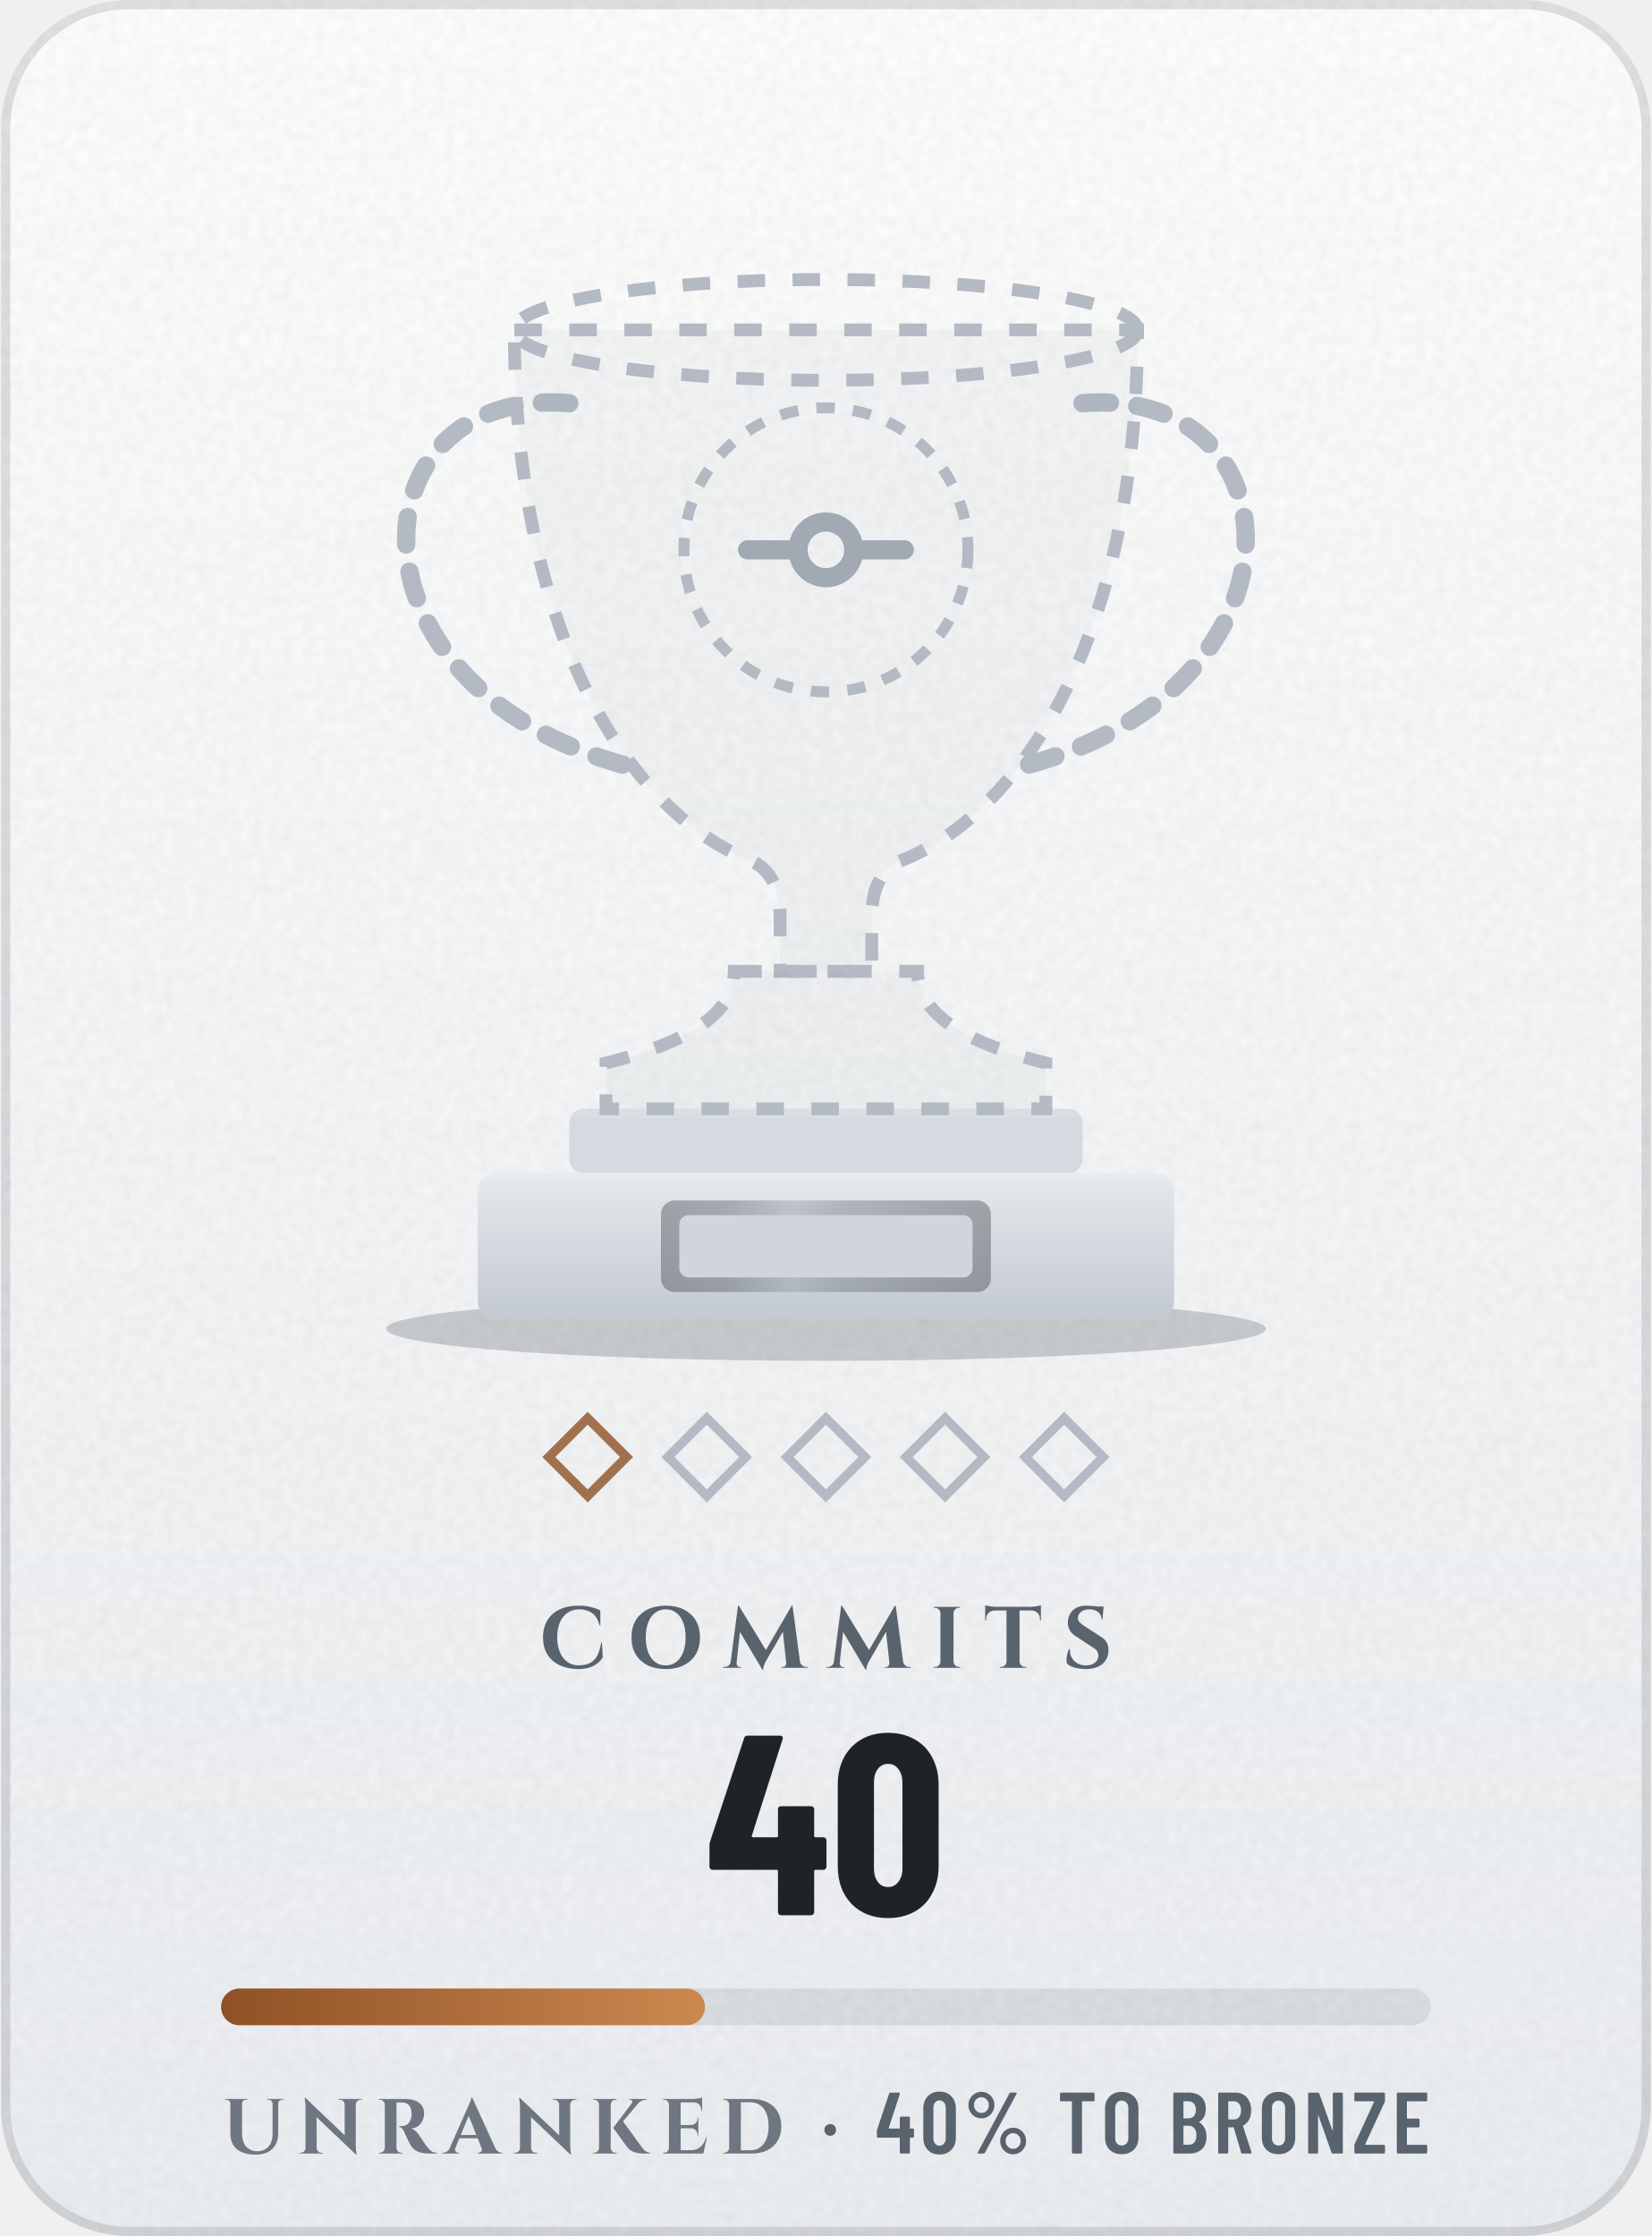
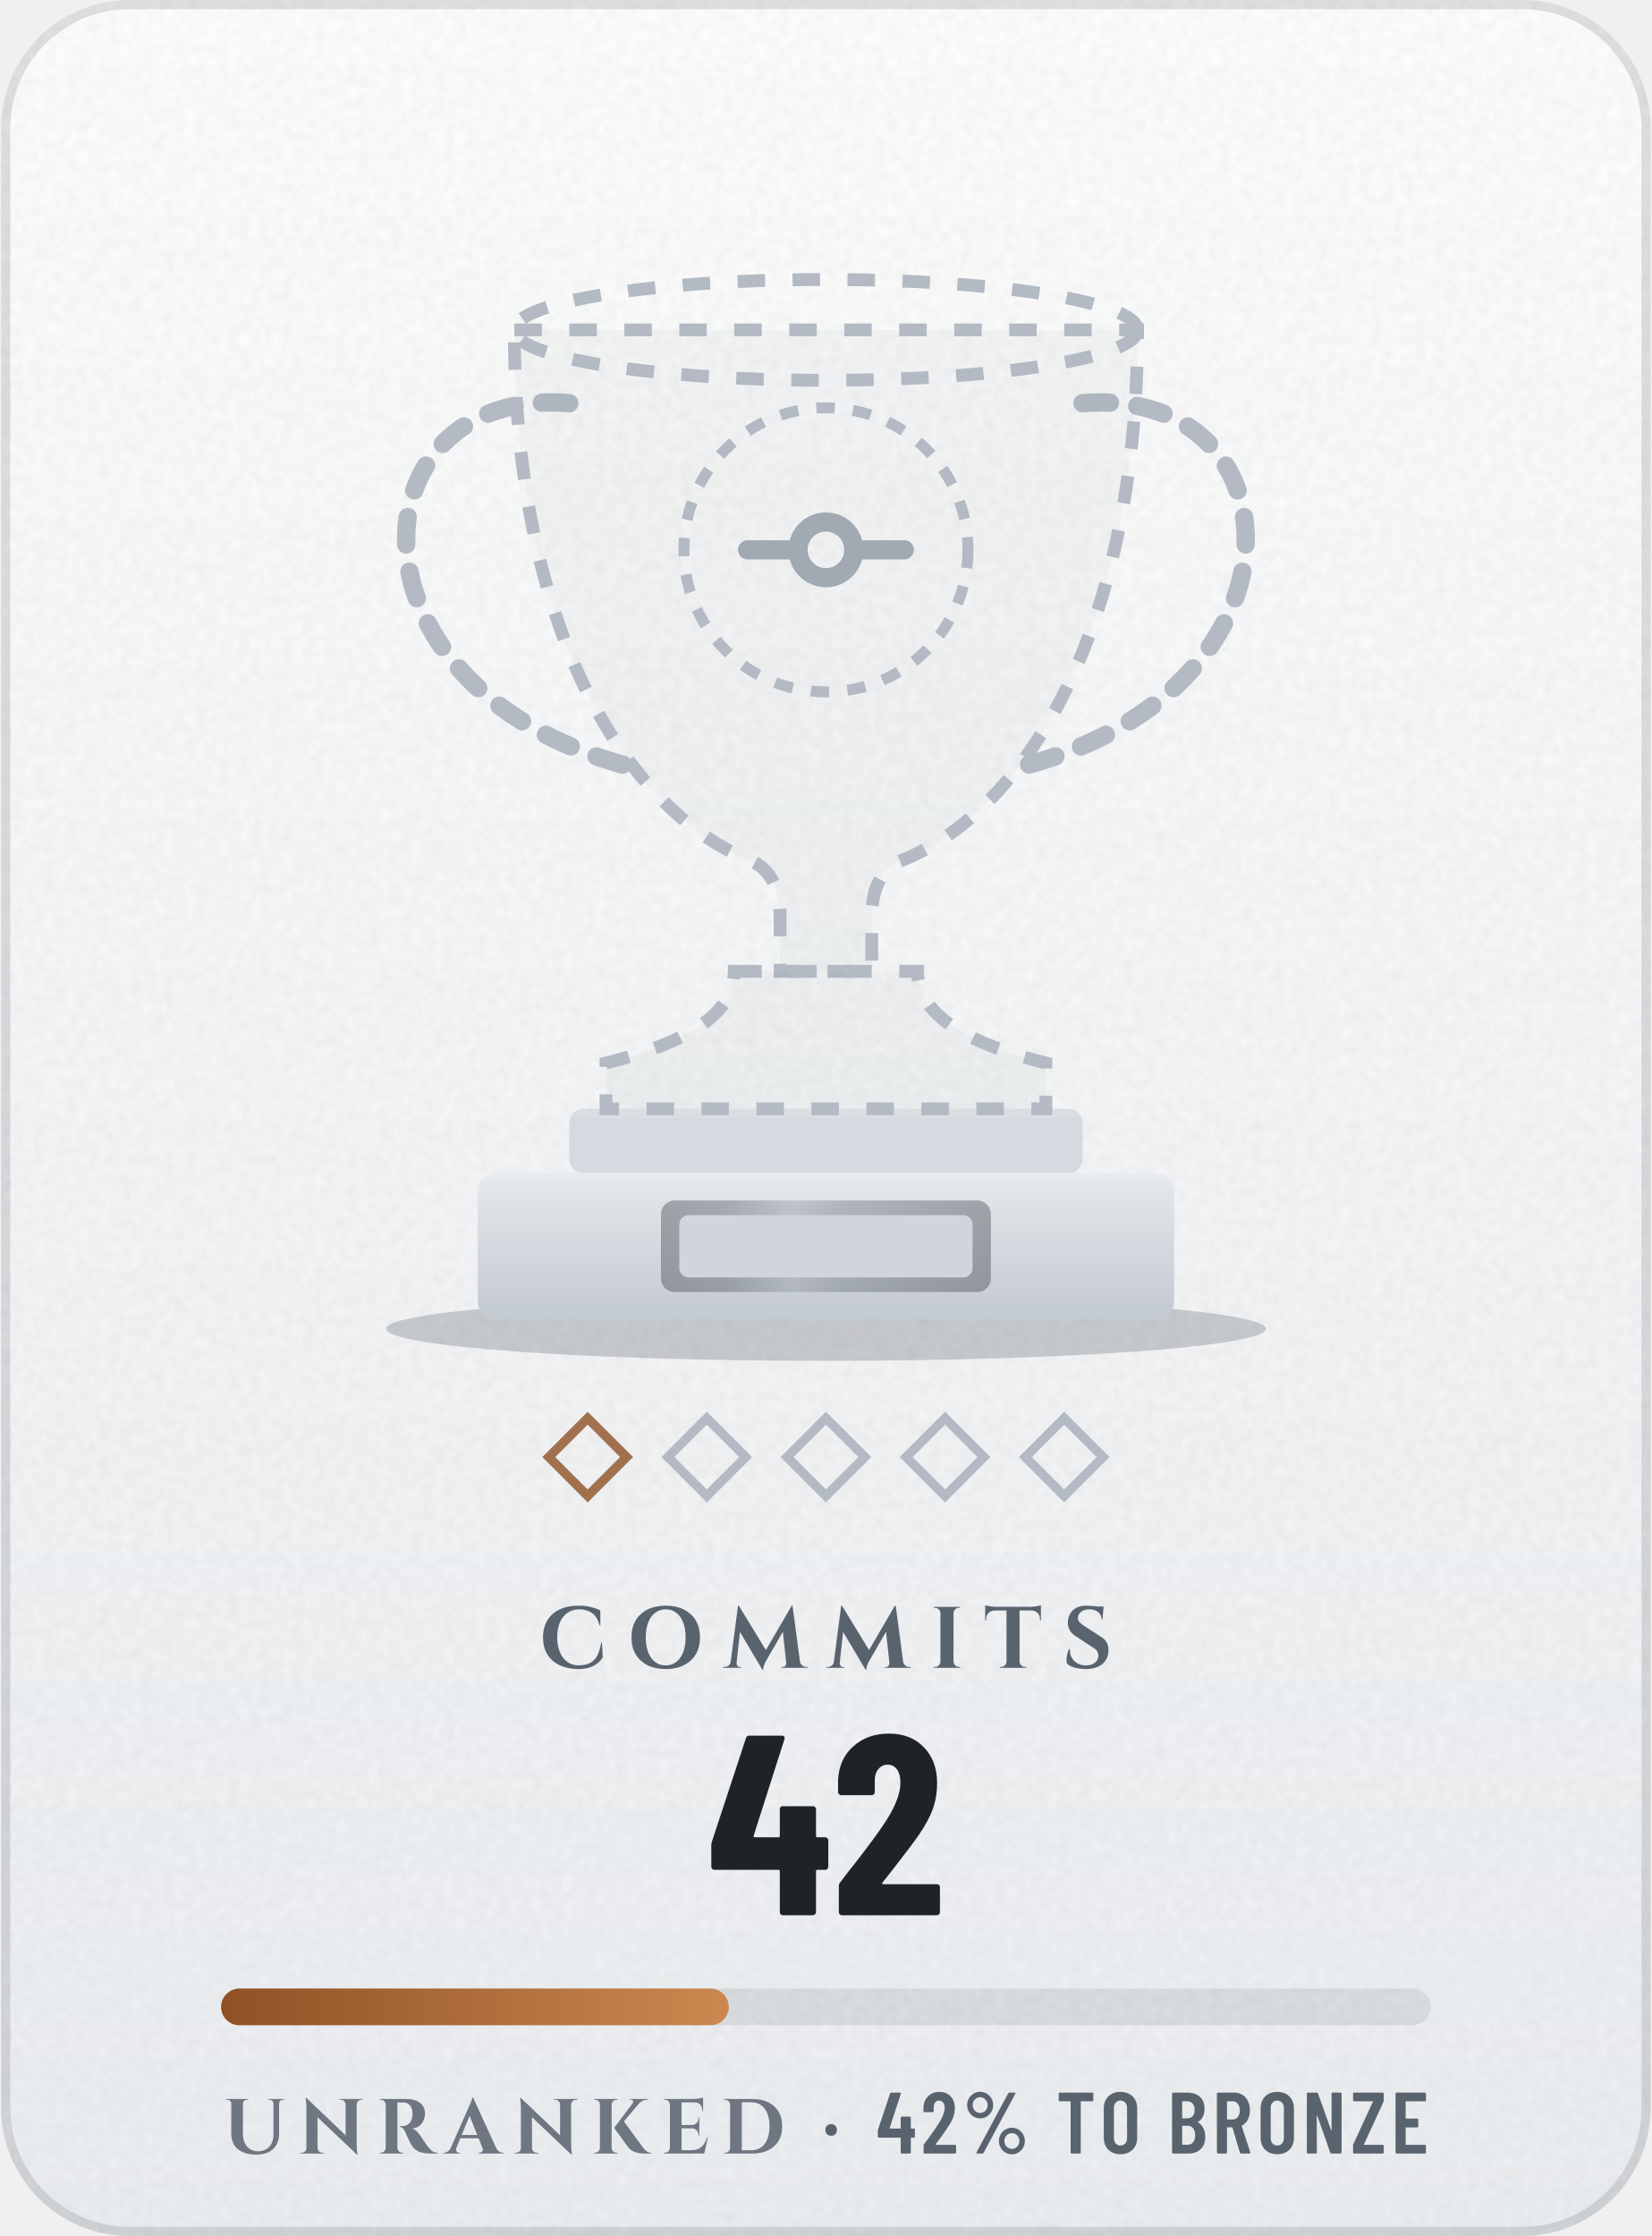
- <svg xmlns="http://www.w3.org/2000/svg" width="164" height="222" viewBox="0 0 180 244" role="img" aria-label="Commits trophy: Unranked, 40, 40% to Bronze">
+ <svg xmlns="http://www.w3.org/2000/svg" width="164" height="222" viewBox="0 0 180 244" role="img" aria-label="Commits trophy: Unranked, 42, 42% to Bronze">
  <defs>
    <linearGradient id="bg" x1="0" y1="0" x2="0" y2="1">
      <stop offset="0" stop-color="#FFFFFF" />
      <stop offset="1" stop-color="#EDF0F3" />
    </linearGradient>
    <clipPath id="card">
      <rect width="180" height="244" rx="14" />
    </clipPath>
    <filter id="grain" x="0" y="0" width="100%" height="100%">
      <feTurbulence type="fractalNoise" baseFrequency=".85" numOctaves="2" stitchTiles="stitch" />
      <feColorMatrix values="0 0 0 0 0 0 0 0 0 0 0 0 0 0 0 0 0 0 .05 0" />
    </filter>
    <radialGradient id="glow" cx=".5" cy=".5" r=".5">
      <stop offset="0" stop-color="#5A626D" stop-opacity="0" />
      <stop offset="1" stop-color="#5A626D" stop-opacity="0" />
    </radialGradient>
    <linearGradient id="mh" x1="0" y1="0" x2="1" y2="0">
      <stop offset="0" stop-color="#252A32" />
      <stop offset="0.2" stop-color="#3A414B" />
      <stop offset="0.4" stop-color="#838B96" />
      <stop offset="0.54" stop-color="#5A626D" />
      <stop offset="0.78" stop-color="#3A414B" />
      <stop offset="1" stop-color="#252A32" />
    </linearGradient>
    <linearGradient id="md" x1="0" y1="0" x2="1" y2="1">
      <stop offset="0" stop-color="#252A32" />
      <stop offset="0.2" stop-color="#3A414B" />
      <stop offset="0.4" stop-color="#838B96" />
      <stop offset="0.54" stop-color="#5A626D" />
      <stop offset="0.78" stop-color="#3A414B" />
      <stop offset="1" stop-color="#252A32" />
    </linearGradient>
    <linearGradient id="mdr" x1="1" y1="1" x2="0" y2="0">
      <stop offset="0" stop-color="#252A32" />
      <stop offset="0.2" stop-color="#3A414B" />
      <stop offset="0.4" stop-color="#838B96" />
      <stop offset="0.54" stop-color="#5A626D" />
      <stop offset="0.78" stop-color="#3A414B" />
      <stop offset="1" stop-color="#252A32" />
    </linearGradient>
    <linearGradient id="dia" x1="0" y1="0" x2="1" y2="0">
      <stop offset="0" stop-color="#2F7DD1" />
      <stop offset=".5" stop-color="#7B61E0" />
      <stop offset="1" stop-color="#C2449A" />
    </linearGradient>
    <linearGradient id="pb" x1="0" y1="0" x2="1" y2="0">
      <stop offset="0" stop-color="#8F5125" />
      <stop offset="1" stop-color="#CC8850" />
    </linearGradient>
    <linearGradient id="shg" x1="0" y1="0" x2="1" y2="0">
      <stop offset="0" stop-color="#FFFFFF" stop-opacity="0" />
      <stop offset=".5" stop-color="#FFFFFF" stop-opacity=".6" />
      <stop offset="1" stop-color="#FFFFFF" stop-opacity="0" />
    </linearGradient>
    <linearGradient id="mu" gradientUnits="userSpaceOnUse" x1="38" y1="0" x2="142" y2="0">
      <stop offset="0" stop-color="#252A32" />
      <stop offset="0.2" stop-color="#3A414B" />
      <stop offset="0.4" stop-color="#838B96" />
      <stop offset="0.54" stop-color="#5A626D" />
      <stop offset="0.78" stop-color="#3A414B" />
      <stop offset="1" stop-color="#252A32" />
    </linearGradient>
    <linearGradient id="cone" x1="0" y1="0" x2="0" y2="1">
      <stop offset="0" stop-color="#FFFFFF" stop-opacity="0" />
      <stop offset="1" stop-color="#FFFFFF" stop-opacity="0" />
    </linearGradient>
    <linearGradient id="rim" x1="0" y1="0" x2="0" y2="1">
      <stop offset="0" stop-color="#181B20" />
      <stop offset="1" stop-color="#3A414B" />
    </linearGradient>
    <linearGradient id="pl" x1="0" y1="0" x2="0" y2="1">
      <stop offset="0" stop-color="#E6E9ED" />
      <stop offset="1" stop-color="#C3C9D1" />
    </linearGradient>
    <radialGradient id="en" cx=".4" cy=".35" r=".75">
      <stop offset="0" stop-color="#60C898" />
      <stop offset=".6" stop-color="#2BB675" />
      <stop offset="1" stop-color="#135235" />
    </radialGradient>
    <clipPath id="cup">
      <path d="M56 36H124C124 70 111 89 98 94C96 95 95 97 95 100V106H85V100C85 97 84 95 82 94C69 89 56 70 56 36Z" />
      <path d="M80 106H100C100 111 106 114 114 116V121H66V116C74 114 80 111 80 106Z" />
    </clipPath>
  </defs>
  <g clip-path="url(#card)">
    <rect width="180" height="244" fill="url(#bg)" />
    <rect width="180" height="244" filter="url(#grain)" />
  </g>
  <rect x=".5" y=".5" width="179" height="243" rx="13.5" fill="none" stroke="#1F2328" stroke-opacity=".13" />
  <circle cx="90" cy="72" r="64" fill="url(#glow)" />
  <ellipse cx="90" cy="145" rx="48" ry="3.5" fill="#1F2328" fill-opacity=".2" />
  <rect x="62" y="121" width="56" height="7" rx="1.5" fill="#D5DAE0" />
  <rect x="62" y="121" width="56" height="1" fill="#FFFFFF" fill-opacity=".1" />
  <rect x="52" y="128" width="76" height="16" rx="2" fill="url(#pl)" />
  <rect x="52" y="128" width="76" height="1" fill="#FFFFFF" fill-opacity=".12" />
  <rect x="72" y="131" width="36" height="10" rx="1.5" fill="url(#mh)" opacity="0.35" />
  <rect x="74" y="132.6" width="32" height="6.8" rx="1" fill="#D0D5DB" />
  <path d="M62 44C38 42 36 76 70 84M118 44C142 42 144 76 110 84" fill="none" stroke="#B3BAC3" stroke-width="2" stroke-dasharray="3 3" stroke-linecap="round" />
  <path d="M56 36H124C124 70 111 89 98 94C96 95 95 97 95 100V106H85V100C85 97 84 95 82 94C69 89 56 70 56 36Z" fill="#1F2328" fill-opacity=".03" stroke="#B3BAC3" stroke-width="1.4" stroke-dasharray="3 3" />
  <path d="M80 106H100C100 111 106 114 114 116V121H66V116C74 114 80 111 80 106Z" fill="#1F2328" fill-opacity=".03" stroke="#B3BAC3" stroke-width="1.4" stroke-dasharray="3 3" />
  <ellipse cx="90" cy="36" rx="34" ry="5.5" fill="none" stroke="#B3BAC3" stroke-width="1.4" stroke-dasharray="3 3" />
  <circle cx="90" cy="60" r="15.5" fill="none" stroke="#B3BAC3" stroke-width="1.2" stroke-dasharray="2 2" />
  <g transform="translate(78.6 48.6) scale(0.95)" fill="none" stroke="#A1A9B3" stroke-width="2.2" stroke-linecap="round" stroke-linejoin="round">
    <circle cx="12" cy="12" r="3.2" />
    <path d="M3 12h5.8M15.2 12H21" />
  </g>
  <rect x="-3" y="-3" width="6" height="6" transform="translate(64 159) rotate(45)" fill="none" stroke="#8F5125" stroke-opacity=".8" />
  <rect x="-3" y="-3" width="6" height="6" transform="translate(77 159) rotate(45)" fill="none" stroke="#B3BAC3" stroke-opacity="1" />
  <rect x="-3" y="-3" width="6" height="6" transform="translate(90 159) rotate(45)" fill="none" stroke="#B3BAC3" stroke-opacity="1" />
  <rect x="-3" y="-3" width="6" height="6" transform="translate(103 159) rotate(45)" fill="none" stroke="#B3BAC3" stroke-opacity="1" />
  <rect x="-3" y="-3" width="6" height="6" transform="translate(116 159) rotate(45)" fill="none" stroke="#B3BAC3" stroke-opacity="1" />
  <g transform="translate(58.7 182) scale(0.0095 -0.0095)" fill="#59636E">
    <use href="#s67" x="0" />
    <use href="#s79" x="1012" />
    <use href="#s77" x="2122" />
    <use href="#s77" x="3307" />
    <use href="#s73" x="4491" />
    <use href="#s84" x="5110" />
    <use href="#s83" x="6008" />
  </g>
-   <g transform="translate(76.9 209) scale(0.028 -0.028)" fill="#1F2328">
+   <g transform="translate(77.1 209) scale(0.028 -0.028)" fill="#1F2328">
    <use href="#n52" x="0" />
-     <use href="#n48" x="484" />
+     <use href="#n50" x="484" />
  </g>
  <rect x="24" y="217" width="132" height="4" rx="2" fill="#1F2328" fill-opacity=".09" />
-   <rect x="24" y="217" width="52.8" height="4" rx="2" fill="url(#pb)" />
-   <g transform="translate(24.1 235) scale(0.0085 -0.0085)" fill="#6E7781">
+   <rect x="24" y="217" width="55.4" height="4" rx="2" fill="url(#pb)" />
+   <g transform="translate(24.2 235) scale(0.0085 -0.0085)" fill="#6E7781">
    <use href="#s85" x="0" />
    <use href="#s78" x="962" />
    <use href="#s82" x="1968" />
    <use href="#s65" x="2857" />
    <use href="#s78" x="3715" />
    <use href="#s75" x="4721" />
    <use href="#s69" x="5619" />
    <use href="#s68" x="6392" />
  </g>
-   <g transform="translate(89.5 235) scale(0.009 -0.009)" fill="#59636E">
+   <g transform="translate(89.6 235) scale(0.009 -0.009)" fill="#59636E">
    <use href="#m183" x="0" />
  </g>
-   <g transform="translate(95.4 235) scale(0.0095 -0.0095)" fill="#59636E">
+   <g transform="translate(95.5 235) scale(0.0095 -0.0095)" fill="#59636E">
    <use href="#m52" x="0" />
-     <use href="#m48" x="512" />
-     <use href="#m37" x="1014" />
-     <use href="#m84" x="2092" />
-     <use href="#m79" x="2596" />
-     <use href="#m66" x="3368" />
-     <use href="#m82" x="3883" />
-     <use href="#m79" x="4397" />
-     <use href="#m78" x="4916" />
-     <use href="#m90" x="5476" />
-     <use href="#m69" x="5935" />
+     <use href="#m50" x="512" />
+     <use href="#m37" x="989" />
+     <use href="#m84" x="2067" />
+     <use href="#m79" x="2571" />
+     <use href="#m66" x="3343" />
+     <use href="#m82" x="3858" />
+     <use href="#m79" x="4372" />
+     <use href="#m78" x="4891" />
+     <use href="#m90" x="5451" />
+     <use href="#m69" x="5910" />
  </g>
  <defs>
    <path id="m37" d="M54 557Q54 598 74 633Q94 668 128 688Q163 709 204 709Q244 709 278 688Q313 668 333 633Q353 598 353 557Q353 515 333 480Q313 445 279 424Q245 404 204 404Q163 404 128 424Q94 445 74 480Q54 515 54 557ZM162 14 526 692Q530 700 541 700H599Q606 700 608 696Q610 692 607 686L243 8Q239 0 228 0H170Q163 0 161 4Q159 8 162 14ZM289 557Q289 594 264 620Q239 647 204 647Q168 647 143 621Q118 595 118 557Q118 519 143 492Q168 466 204 466Q240 466 264 492Q289 519 289 557ZM419 144Q419 185 439 220Q459 255 493 276Q527 296 568 296Q609 296 643 276Q677 255 697 220Q717 185 717 144Q717 102 697 67Q677 32 643 12Q609 -9 568 -9Q527 -9 493 12Q459 32 439 67Q419 102 419 144ZM654 144Q654 182 629 208Q604 234 568 234Q532 234 507 208Q482 182 482 144Q482 106 507 80Q532 53 568 53Q604 53 629 80Q654 106 654 144Z" />
-     <path id="m48" d="M38 183V517Q38 604 89 658Q140 711 224 711Q309 711 360 658Q412 604 412 517V183Q412 96 360 42Q309 -11 224 -11Q140 -11 89 42Q38 96 38 183ZM296 176V524Q296 563 276 586Q257 610 224 610Q192 610 173 586Q154 563 154 524V176Q154 137 173 114Q192 90 224 90Q257 90 276 114Q296 137 296 176Z" />
+     <path id="m50" d="M173 100H392Q397 100 400 96Q404 93 404 88V12Q404 7 400 4Q397 0 392 0H43Q38 0 34 4Q31 7 31 12V92Q31 101 36 107L75 160Q114 212 152 266Q189 320 215 363Q273 459 273 522Q273 562 256 585Q238 608 209 608Q180 608 163 586Q146 563 147 526V487Q147 482 144 478Q140 475 135 475H41Q36 475 32 478Q29 482 29 487V530Q33 610 84 659Q134 708 214 708Q293 708 342 656Q390 605 390 521Q390 471 373 422Q356 373 319 317Q294 277 260 229Q225 181 214 166Q184 126 170 106Q168 104 169 102Q170 100 173 100Z" />
    <path id="m52" d="M443 275V194Q443 189 440 186Q436 182 431 182H401Q396 182 396 177V12Q396 7 392 4Q389 0 384 0H292Q287 0 284 4Q280 7 280 12V177Q280 182 275 182H29Q24 182 20 186Q17 189 17 194V259Q17 268 19 274L158 690Q161 700 171 700H271Q277 700 280 696Q283 693 281 686L153 293Q152 287 157 287H275Q280 287 280 292V412Q280 417 284 420Q287 424 292 424H384Q389 424 392 420Q396 417 396 412V292Q396 287 401 287H431Q436 287 440 284Q443 280 443 275Z" />
    <path id="m66" d="M242 0H66Q61 0 58 4Q54 7 54 12V688Q54 693 58 696Q61 700 66 700H224Q319 700 373 652Q427 604 427 512Q427 409 354 365Q349 362 352 359Q391 334 413 292Q435 250 435 192Q435 100 382 50Q328 0 242 0ZM170 595V409Q170 404 175 404H226Q267 404 290 429Q313 454 313 500Q313 548 290 574Q267 600 226 600H175Q170 600 170 595ZM319 208Q319 260 296 290Q273 319 233 319H175Q170 319 170 314V106Q170 101 175 101H233Q273 101 296 129Q319 157 319 208Z" />
    <path id="m69" d="M391 600H175Q170 600 170 595V406Q170 401 175 401H303Q308 401 312 398Q315 394 315 389V312Q315 307 312 304Q308 300 303 300H175Q170 300 170 295V105Q170 100 175 100H391Q396 100 400 96Q403 93 403 88V12Q403 7 400 4Q396 0 391 0H66Q61 0 58 4Q54 7 54 12V688Q54 693 58 696Q61 700 66 700H391Q396 700 400 696Q403 693 403 688V612Q403 607 400 604Q396 600 391 600Z" />
    <path id="m78" d="M350 700H441Q446 700 450 696Q453 693 453 688V12Q453 7 450 4Q446 0 441 0H336Q326 0 323 10L174 434Q173 437 170 436Q168 436 168 433L169 12Q169 7 166 4Q162 0 157 0H66Q61 0 58 4Q54 7 54 12V688Q54 693 58 696Q61 700 66 700H169Q179 700 182 690L332 269Q333 266 336 266Q338 267 338 270V688Q338 693 342 696Q345 700 350 700Z" />
    <path id="m79" d="M42 182V518Q42 604 94 656Q147 708 233 708Q319 708 372 656Q425 604 425 518V182Q425 96 372 44Q319 -8 233 -8Q147 -8 94 44Q42 96 42 182ZM309 177V523Q309 561 288 584Q267 608 233 608Q199 608 178 584Q158 561 158 523V177Q158 139 178 116Q199 92 233 92Q267 92 288 116Q309 139 309 177Z" />
    <path id="m82" d="M318 10 233 297Q231 301 228 301H175Q170 301 170 296V12Q170 7 166 4Q163 0 158 0H66Q61 0 58 4Q54 7 54 12V688Q54 693 58 696Q61 700 66 700H254Q307 700 348 674Q388 649 410 602Q433 556 433 496Q433 434 409 389Q385 344 342 321Q338 320 339 315L437 14Q438 12 438 9Q438 0 427 0H331Q321 0 318 10ZM170 595V396Q170 391 175 391H236Q272 391 294 419Q317 447 317 495Q317 543 294 572Q272 600 236 600H175Q170 600 170 595Z" />
    <path id="m84" d="M425 688V612Q425 607 422 604Q418 600 413 600H286Q281 600 281 595V12Q281 7 278 4Q274 0 269 0H177Q172 0 168 4Q165 7 165 12V595Q165 600 160 600H40Q35 600 32 604Q28 607 28 612V688Q28 693 32 696Q35 700 40 700H413Q418 700 422 696Q425 693 425 688Z" />
    <path id="m90" d="M25 12V92Q25 100 28 107L252 594Q253 596 252 598Q251 600 249 600H37Q32 600 28 604Q25 607 25 612V688Q25 693 28 696Q32 700 37 700H365Q370 700 374 696Q377 693 377 688V608Q377 601 374 593L150 106Q149 104 150 102Q151 100 153 100H365Q370 100 374 96Q377 93 377 88V12Q377 7 374 4Q370 0 365 0H37Q32 0 28 4Q25 7 25 12Z" />
    <path id="m183" d="M37 286Q37 317 57 337Q77 357 108 357Q139 357 158 337Q178 317 178 286Q178 255 158 235Q138 215 108 215Q77 215 57 235Q37 255 37 286Z" />
-     <path id="n48" d="M30 191V509Q30 600 84 656Q138 711 226 711Q284 711 329 686Q374 661 398 615Q423 569 423 509V191Q423 131 398 85Q374 39 329 14Q284 -11 226 -11Q138 -11 84 44Q30 100 30 191ZM282 183V517Q282 550 266 570Q251 590 226 590Q201 590 186 570Q171 550 171 517V183Q171 150 186 130Q201 110 226 110Q251 110 266 130Q282 150 282 183Z" />
+     <path id="n50" d="M200 121H409Q414 121 418 118Q421 114 421 109V12Q421 7 418 4Q414 0 409 0H39Q34 0 30 4Q27 7 27 12V113Q27 122 32 128Q72 181 88 200Q176 313 213 371Q267 457 267 516Q267 550 254 568Q240 587 217 587Q194 587 180 568Q166 550 167 521V480Q167 475 164 472Q160 468 155 468H36Q31 468 28 472Q24 475 24 480V527Q28 609 83 658Q138 708 223 708Q307 708 358 655Q410 602 410 515Q410 463 394 416Q377 369 340 315Q312 274 244 187L197 127Q195 125 196 123Q197 121 200 121Z" />
    <path id="n52" d="M470 292V189Q470 184 466 180Q463 177 458 177H427Q422 177 422 172V12Q422 7 418 4Q415 0 410 0H293Q288 0 284 4Q281 7 281 12V172Q281 177 276 177H26Q21 177 18 180Q14 184 14 189V271Q14 280 16 286L149 690Q152 700 162 700H289Q295 700 298 696Q301 693 299 686L179 310Q178 304 183 304H276Q281 304 281 309V413Q281 418 284 422Q288 425 293 425H410Q415 425 418 422Q422 418 422 413V309Q422 304 427 304H458Q463 304 466 300Q470 297 470 292Z" />
    <path id="s65" d="M354 720 656 60Q671 36 690 25Q714 10 737 10H745V0H427V10H436Q456 10 471 26Q486 43 474 73L425 196H190L138 69Q132 52 136 39Q141 25 153 18Q165 10 177 10H186V0H-28V10H-19Q4 10 29 25Q48 36 62 60L296 589Q299 595 306 612Q314 628 322 649Q331 670 338 690Q345 709 345 720ZM208 238H408L310 484Z" />
    <path id="s67" d="M722 292 731 120Q709 83 672 53Q635 23 580 4Q525 -14 450 -14Q328 -13 236 30Q145 74 95 155Q45 236 45 351Q45 463 94 544Q143 626 234 670Q326 714 453 714Q533 714 596 698Q660 682 703 659L704 488H695Q668 587 607 630Q546 672 464 672Q384 672 327 633Q270 594 239 523Q208 452 208 353Q208 254 238 182Q267 110 322 70Q376 30 450 28Q527 28 580 53Q633 78 666 136Q698 194 714 292Z" />
    <path id="s68" d="M405 700Q523 700 609 658Q695 615 742 536Q788 458 788 350Q788 242 742 164Q695 85 609 42Q523 0 405 0H42V10H55Q81 10 100 28Q118 47 119 73V627Q119 653 100 672Q81 690 55 690H43L42 700ZM269 658V42H393Q465 42 517 80Q569 117 597 186Q625 255 625 350Q625 445 597 514Q569 583 517 620Q465 658 393 658Z" />
    <path id="s69" d="M606 205 560 0H42V10H55Q81 10 100 28Q118 47 119 73V627Q118 653 100 672Q81 690 55 690H42V700H423Q445 700 470 703Q494 706 515 710Q536 714 545 718V543H535V555Q535 601 508 629Q484 653 447 657H269V366H401Q438 367 462 392Q486 416 486 453V460H496V230H486V238Q486 275 462 299Q438 323 401 324H269V43H400Q450 43 488 62Q526 82 553 118Q580 155 596 205Z" />
    <path id="s73" d="M119 73V627Q118 653 100 672Q81 690 55 690H42V700H346V690H333Q307 690 288 672Q270 653 269 627V73Q270 47 288 28Q307 10 333 10H346V0H42V10H55Q81 10 100 28Q118 47 119 73Z" />
    <path id="s75" d="M119 73V627Q118 653 100 672Q81 690 55 690H42V700H346V690H333Q307 690 288 672Q270 653 269 627V73Q270 47 288 28Q307 10 333 10H346V0H42V10H55Q81 10 100 28Q118 47 119 73ZM734 700V691H730Q697 691 669 678Q645 666 627 650L427 412L675 72Q698 42 722 26Q746 11 777 10V0H695Q684 0 658 1Q633 2 601 9Q569 16 536 34Q504 51 480 83Q475 90 460 110Q445 130 425 158Q405 186 384 216Q362 245 343 271Q324 297 313 314L301 330L540 646Q551 662 543 676Q535 691 515 691H505V700Z" />
    <path id="s77" d="M780 714H789L875 68Q881 42 900 27Q921 10 947 10H963V0H663V9H678Q695 9 706 22Q717 36 717 52V55L678 414L491 90L481 73Q471 55 462 30Q452 5 452 -20H442L185 412L146 55V52Q146 36 158 22Q169 9 185 9H200V0H-9V10H7Q34 10 55 27Q73 40 78 64L163 714H172L483 204Z" />
    <path id="s78" d="M108 715 613 234V629Q612 655 594 672Q577 690 551 690H532V700H835V690H817Q792 690 774 672Q756 655 755 629V114Q755 77 758 48Q761 18 764 2L767 -14H758L252 467L253 71Q253 46 271 28Q289 10 314 10H333V0H30V10H49Q74 10 92 28Q110 46 110 71V590Q110 646 104 681L98 715Z" />
    <path id="s79" d="M442 714Q562 714 650 670Q739 625 788 544Q836 463 836 350Q836 238 788 156Q739 75 650 30Q562 -14 442 -14Q322 -14 234 30Q145 75 97 156Q49 237 49 350Q49 462 97 544Q145 625 234 670Q322 714 442 714ZM442 28Q513 28 564 68Q615 107 643 179Q671 251 671 350Q671 449 643 521Q615 593 564 632Q513 672 442 672Q372 672 320 632Q269 593 241 521Q213 449 213 350Q213 251 241 179Q269 107 320 68Q372 28 442 28Z" />
    <path id="s82" d="M122 73V627Q121 653 102 672Q84 690 58 690H45V700H388Q433 700 476 690Q519 680 552 658Q586 636 606 600Q626 564 626 511Q626 469 608 428Q591 386 555 356Q519 327 462 321Q494 311 520 285Q547 259 564 233Q565 231 576 215Q586 199 602 176Q617 152 634 128Q651 104 665 86Q687 59 705 42Q723 26 743 18Q763 11 789 10V0H691Q637 0 593 10Q549 19 515 42Q481 65 456 104Q448 116 438 134Q429 153 419 174Q409 195 400 214Q390 234 383 250Q376 266 373 275Q360 307 342 323Q325 339 305 342V352H336Q363 352 388 363Q414 374 434 399Q454 424 462 468Q464 477 466 489Q467 501 466 516Q463 588 430 622Q397 655 348 656Q334 657 318 656Q301 656 288 656H272V73Q272 47 291 28Q310 10 336 10H348V0H45V10H58Q84 10 102 28Q121 47 122 73Z" />
    <path id="s83" d="M277 714Q297 714 326 712Q356 710 388 707Q399 705 409 704H476L475 692Q475 692 475 692L463 557H453Q453 609 414 640Q376 672 312 672Q254 672 218 644Q183 616 181 576Q180 546 200 524Q220 502 251 483L442 359Q488 333 512 291Q535 249 532 193Q527 95 457 40Q387 -14 267 -14Q223 -14 182 -6Q140 1 108 14Q76 28 57 47Q49 69 50 100Q51 131 60 163Q68 195 81 216H90Q86 165 108 122Q131 78 174 52Q218 27 278 28Q344 29 380 62Q416 94 416 140Q416 171 398 196Q379 221 337 244L162 360Q109 390 85 437Q61 484 66 539Q71 591 97 630Q123 670 168 692Q214 714 277 714Z" />
    <path id="s84" d="M654 719V544L644 545V556Q644 603 616 630Q589 658 542 659H409V73Q410 47 428 28Q447 10 473 10H486V0H182V10H195Q221 10 240 28Q258 47 259 73V659H125Q79 658 52 630Q24 603 24 556V545L14 544V719Q24 715 44 711Q65 707 90 704Q115 701 136 701H532Q554 701 578 704Q603 707 624 711Q645 715 654 719Z" />
    <path id="s85" d="M326 700V690H310Q288 690 272 676Q257 662 257 640V260Q257 189 280 137Q304 85 348 57Q391 29 451 29Q512 29 556 56Q601 82 625 131Q649 180 649 247V640Q649 662 634 676Q618 690 596 690H580V700H790V690H774Q752 690 736 676Q721 662 721 640V253Q721 171 686 111Q652 51 588 18Q523 -14 432 -14Q326 -14 253 18Q180 51 144 110Q107 170 107 252V640Q107 662 92 676Q76 690 54 690H38V700Z" />
  </defs>
</svg>
